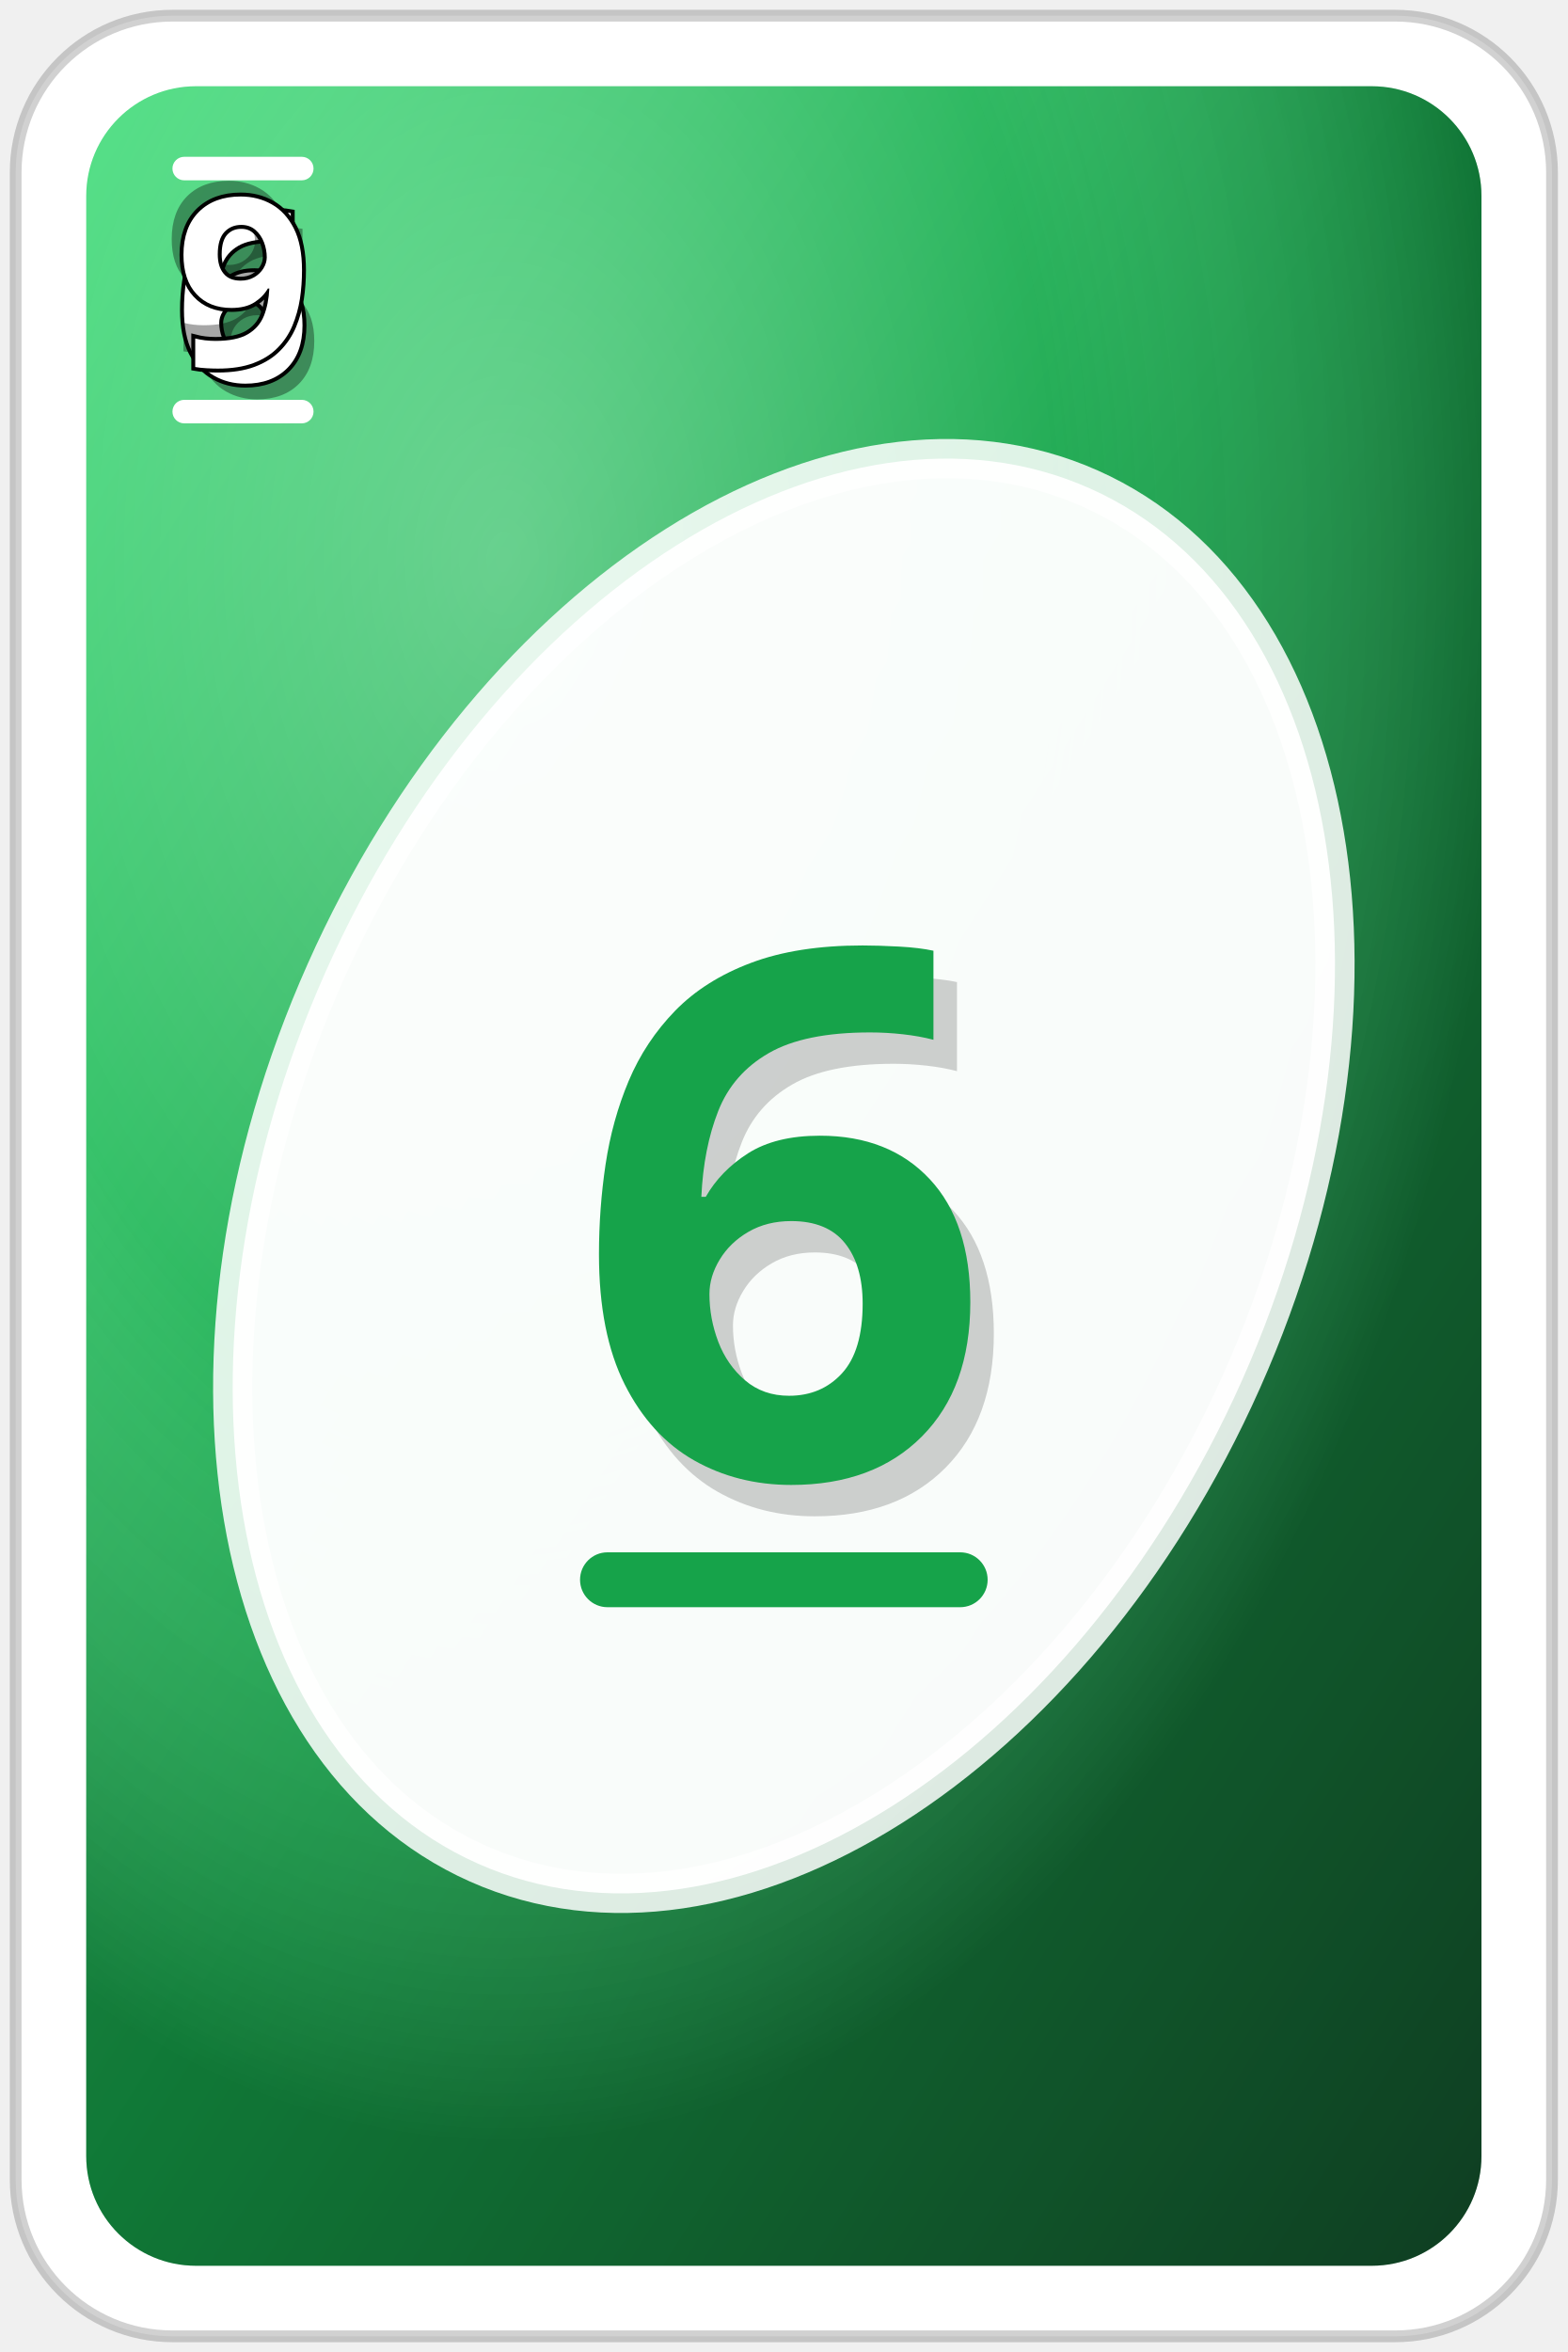
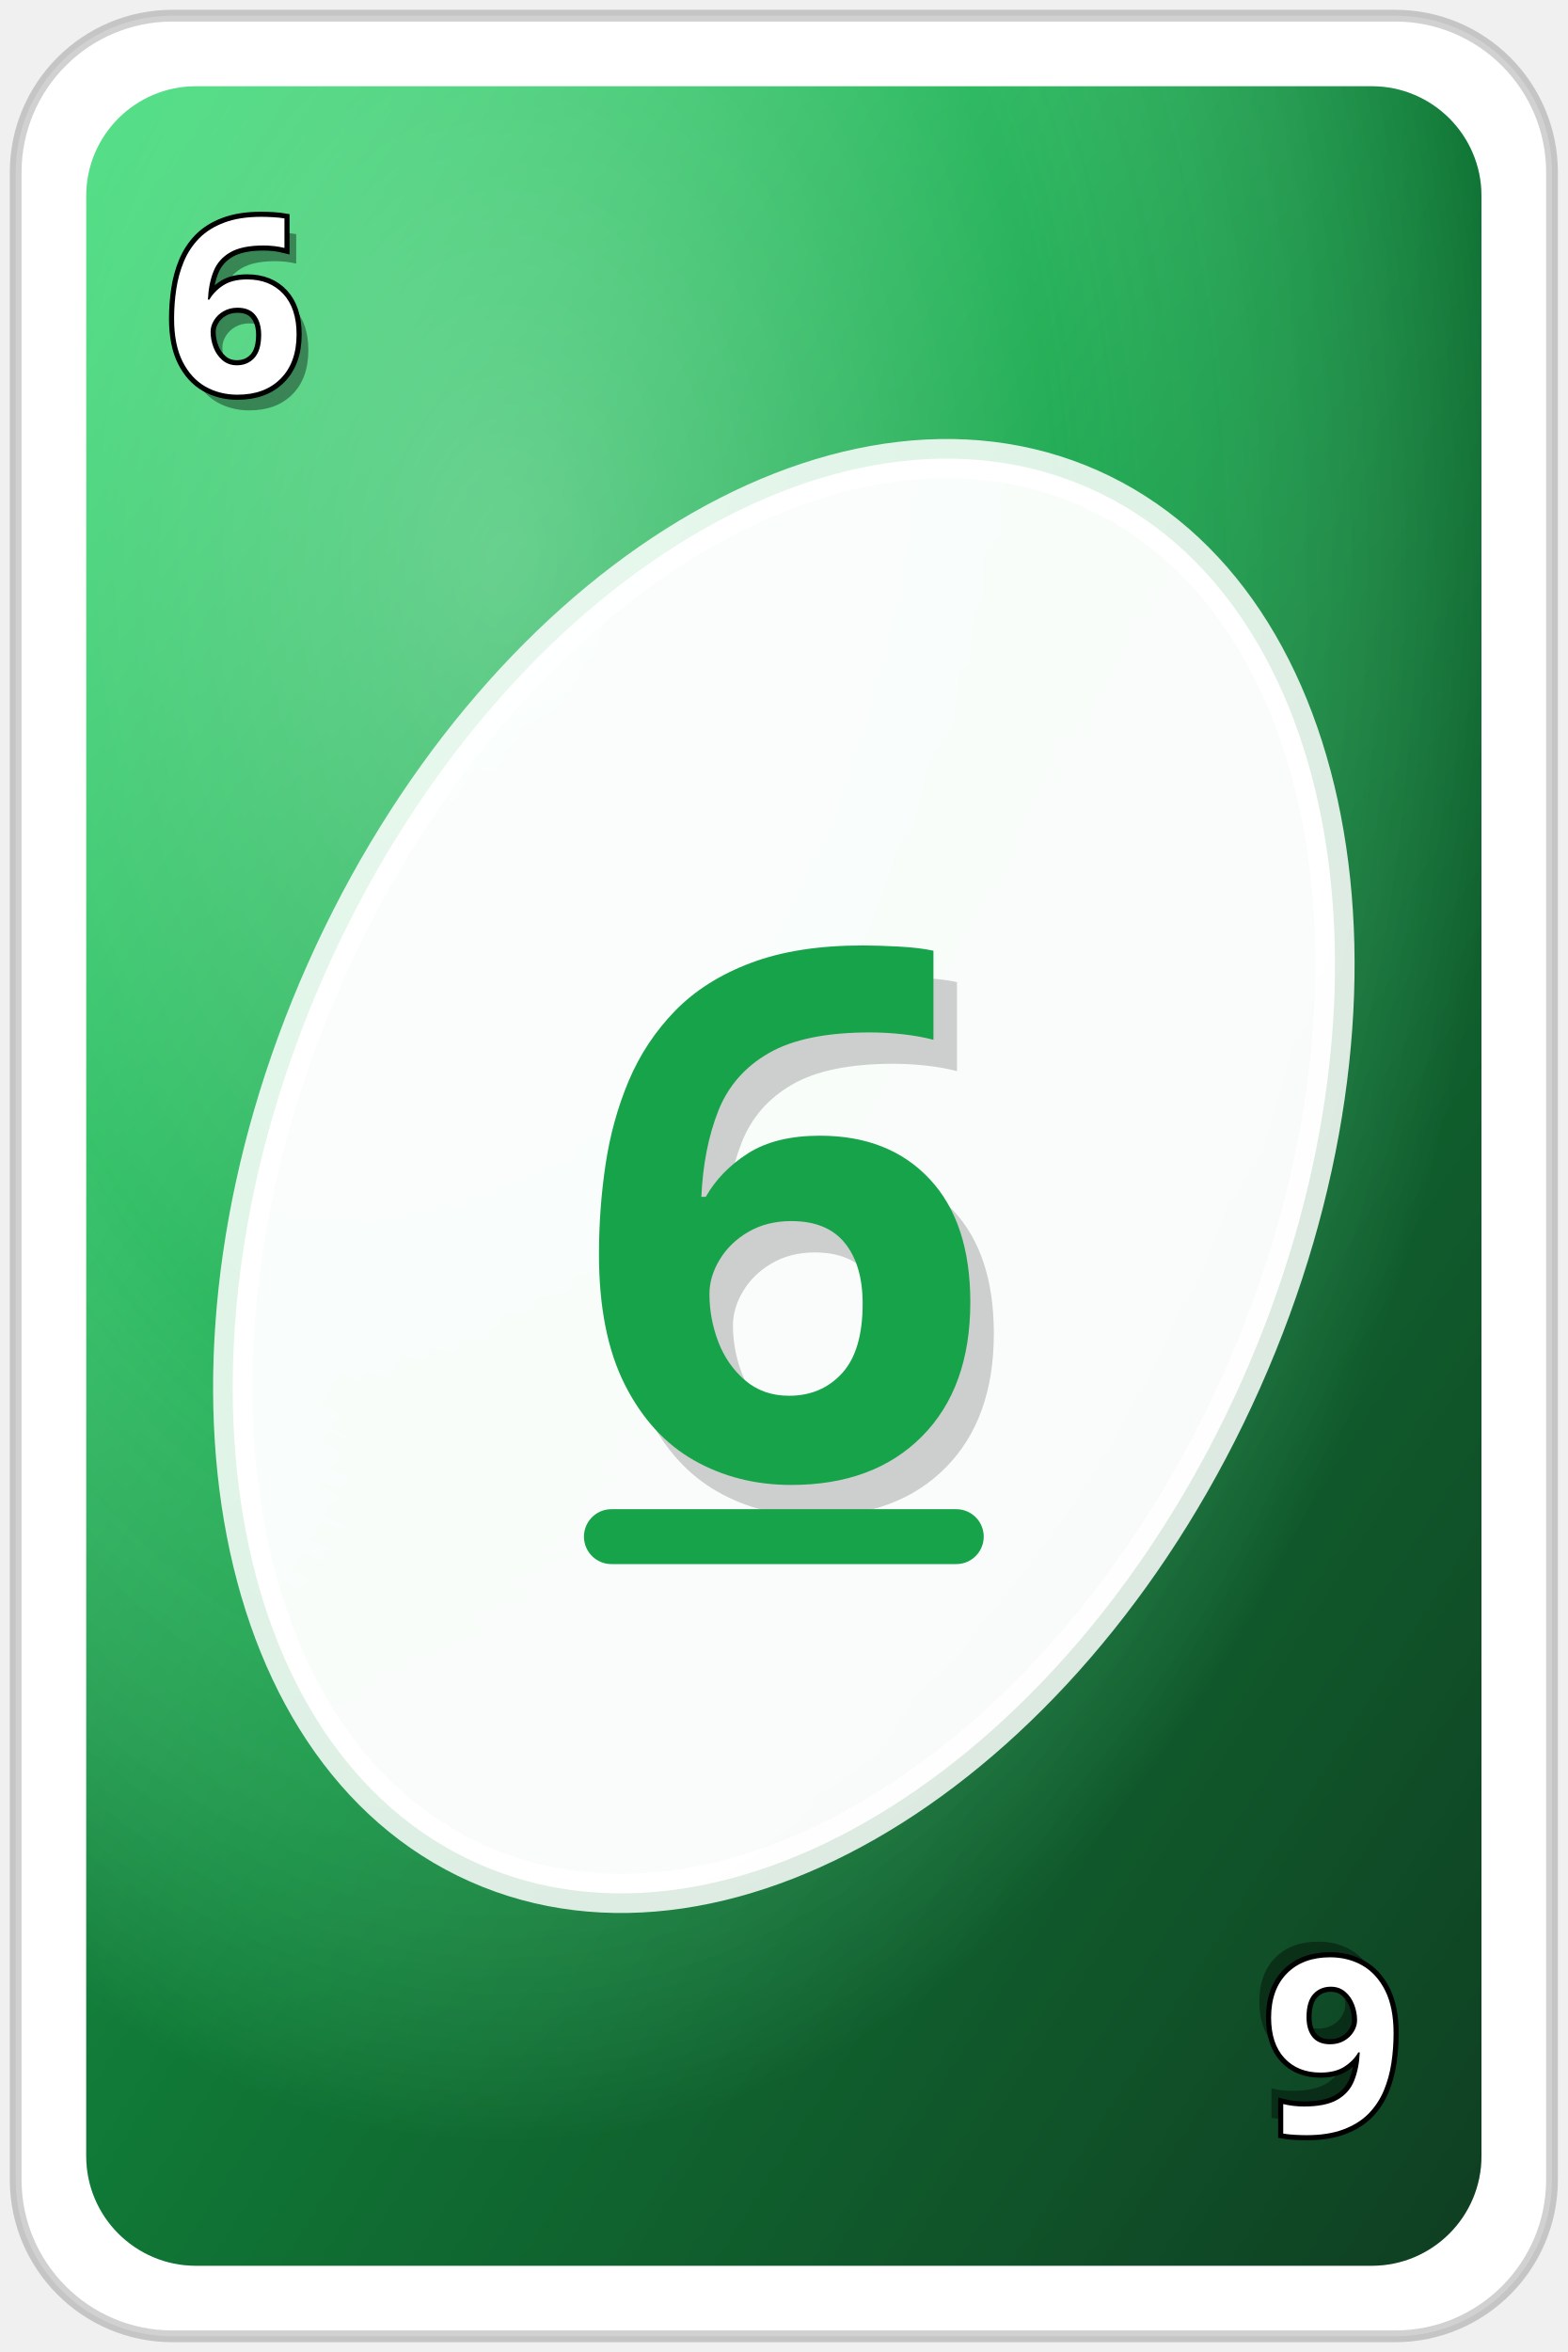
<svg xmlns="http://www.w3.org/2000/svg" viewBox="0 0 200 300" width="200" height="300">
  <defs>
    <linearGradient id="bgGrad" x1="0%" y1="0%" x2="100%" y2="100%">
      <stop offset="0%" stop-color="#4ADE80" />
      <stop offset="48%" stop-color="#16A34A" />
      <stop offset="100%" stop-color="#14532D" />
    </linearGradient>
    <radialGradient id="satinSheen" cx="30%" cy="22%" r="72%">
      <stop offset="0%" stop-color="rgba(255,255,255,0.28)" />
      <stop offset="55%" stop-color="rgba(255,255,255,0.04)" />
      <stop offset="100%" stop-color="rgba(0,0,0,0.26)" />
    </radialGradient>
    <clipPath id="wildClip">
      <ellipse cx="0" cy="0" rx="58" ry="88" />
    </clipPath>
  </defs>
  <rect x="2" y="2" width="196" height="296" rx="20" fill="#FFFFFF" stroke="rgba(0,0,0,0.18)" stroke-width="1.5" />
  <rect x="11" y="11" width="178" height="278" rx="14" fill="url(#bgGrad)" />
  <rect x="11" y="11" width="178" height="278" rx="14" fill="url(#satinSheen)" />
  <ellipse cx="100" cy="150" rx="64" ry="96" transform="rotate(24 100 150)" fill="rgba(255,255,255,0.97)" stroke="rgba(255,255,255,0.85)" stroke-width="5" />
-   <g>
-     <text x="103" y="156" text-anchor="middle" dominant-baseline="central" font-family="Outfit, Arial Black, sans-serif" font-weight="900" font-size="94" fill="rgba(0,0,0,0.18)">6</text>
-     <text x="100" y="152" text-anchor="middle" dominant-baseline="central" font-family="Outfit, Arial Black, sans-serif" font-weight="900" font-size="94" fill="#16A34A">6</text>
-     <rect x="74" y="198" width="52" height="7" rx="3.5" fill="#16A34A" />
+   <text x="103" y="156" text-anchor="middle" dominant-baseline="central" font-family="Outfit, Arial Black, sans-serif" font-weight="900" font-size="94" fill="rgba(0,0,0,0.18)">6</text>
+   <text x="100" y="152" text-anchor="middle" dominant-baseline="central" font-family="Outfit, Arial Black, sans-serif" font-weight="900" font-size="94" fill="#16A34A">6</text>
+   <line x1="78" y1="196" x2="122" y2="196" stroke="#16A34A" stroke-width="7" stroke-linecap="round" />
+   <g transform="translate(30, 38)">
+     <text x="0" y="0" text-anchor="middle" dominant-baseline="central" font-family="Outfit, Arial Black, sans-serif" font-weight="900" font-size="31" fill="#000000" opacity="0.38" transform="translate(1.5, 2)">6</text>
+     <text x="0" y="0" text-anchor="middle" dominant-baseline="central" font-family="Outfit, Arial Black, sans-serif" font-weight="900" font-size="31" fill="#FFFFFF" stroke="#000000" stroke-width="1.3" paint-order="stroke">6</text>
  </g>
-   <text x="31" y="37" text-anchor="middle" dominant-baseline="central" font-family="Outfit, Arial Black, sans-serif" font-weight="900" font-size="30" fill="#000000" opacity="0.35" transform="translate(1.5, 2)">6</text>
-   <text x="31" y="37" text-anchor="middle" dominant-baseline="central" font-family="Outfit, Arial Black, sans-serif" font-weight="900" font-size="30" fill="#FFFFFF" stroke="#000000" stroke-width="1" paint-order="stroke">6</text>
-   <rect x="22" y="51" width="18" height="3" rx="1.5" fill="#FFFFFF" />
-   <g transform="rotate(180 100 150)">
-     <text x="169" y="263" text-anchor="middle" dominant-baseline="central" font-family="Outfit, Arial Black, sans-serif" font-weight="900" font-size="30" fill="#000000" opacity="0.35" transform="translate(1.5, 2)">6</text>
-     <text x="169" y="263" text-anchor="middle" dominant-baseline="central" font-family="Outfit, Arial Black, sans-serif" font-weight="900" font-size="30" fill="#FFFFFF" stroke="#000000" stroke-width="1" paint-order="stroke">6</text>
-     <rect x="160" y="277" width="18" height="3" rx="1.5" fill="#FFFFFF" />
+   <g transform="translate(170, 262) rotate(180)">
+     <text x="0" y="0" text-anchor="middle" dominant-baseline="central" font-family="Outfit, Arial Black, sans-serif" font-weight="900" font-size="31" fill="#000000" opacity="0.38" transform="translate(1.5, 2)">6</text>
+     <text x="0" y="0" text-anchor="middle" dominant-baseline="central" font-family="Outfit, Arial Black, sans-serif" font-weight="900" font-size="31" fill="#FFFFFF" stroke="#000000" stroke-width="1.3" paint-order="stroke">6</text>
  </g>
</svg>
